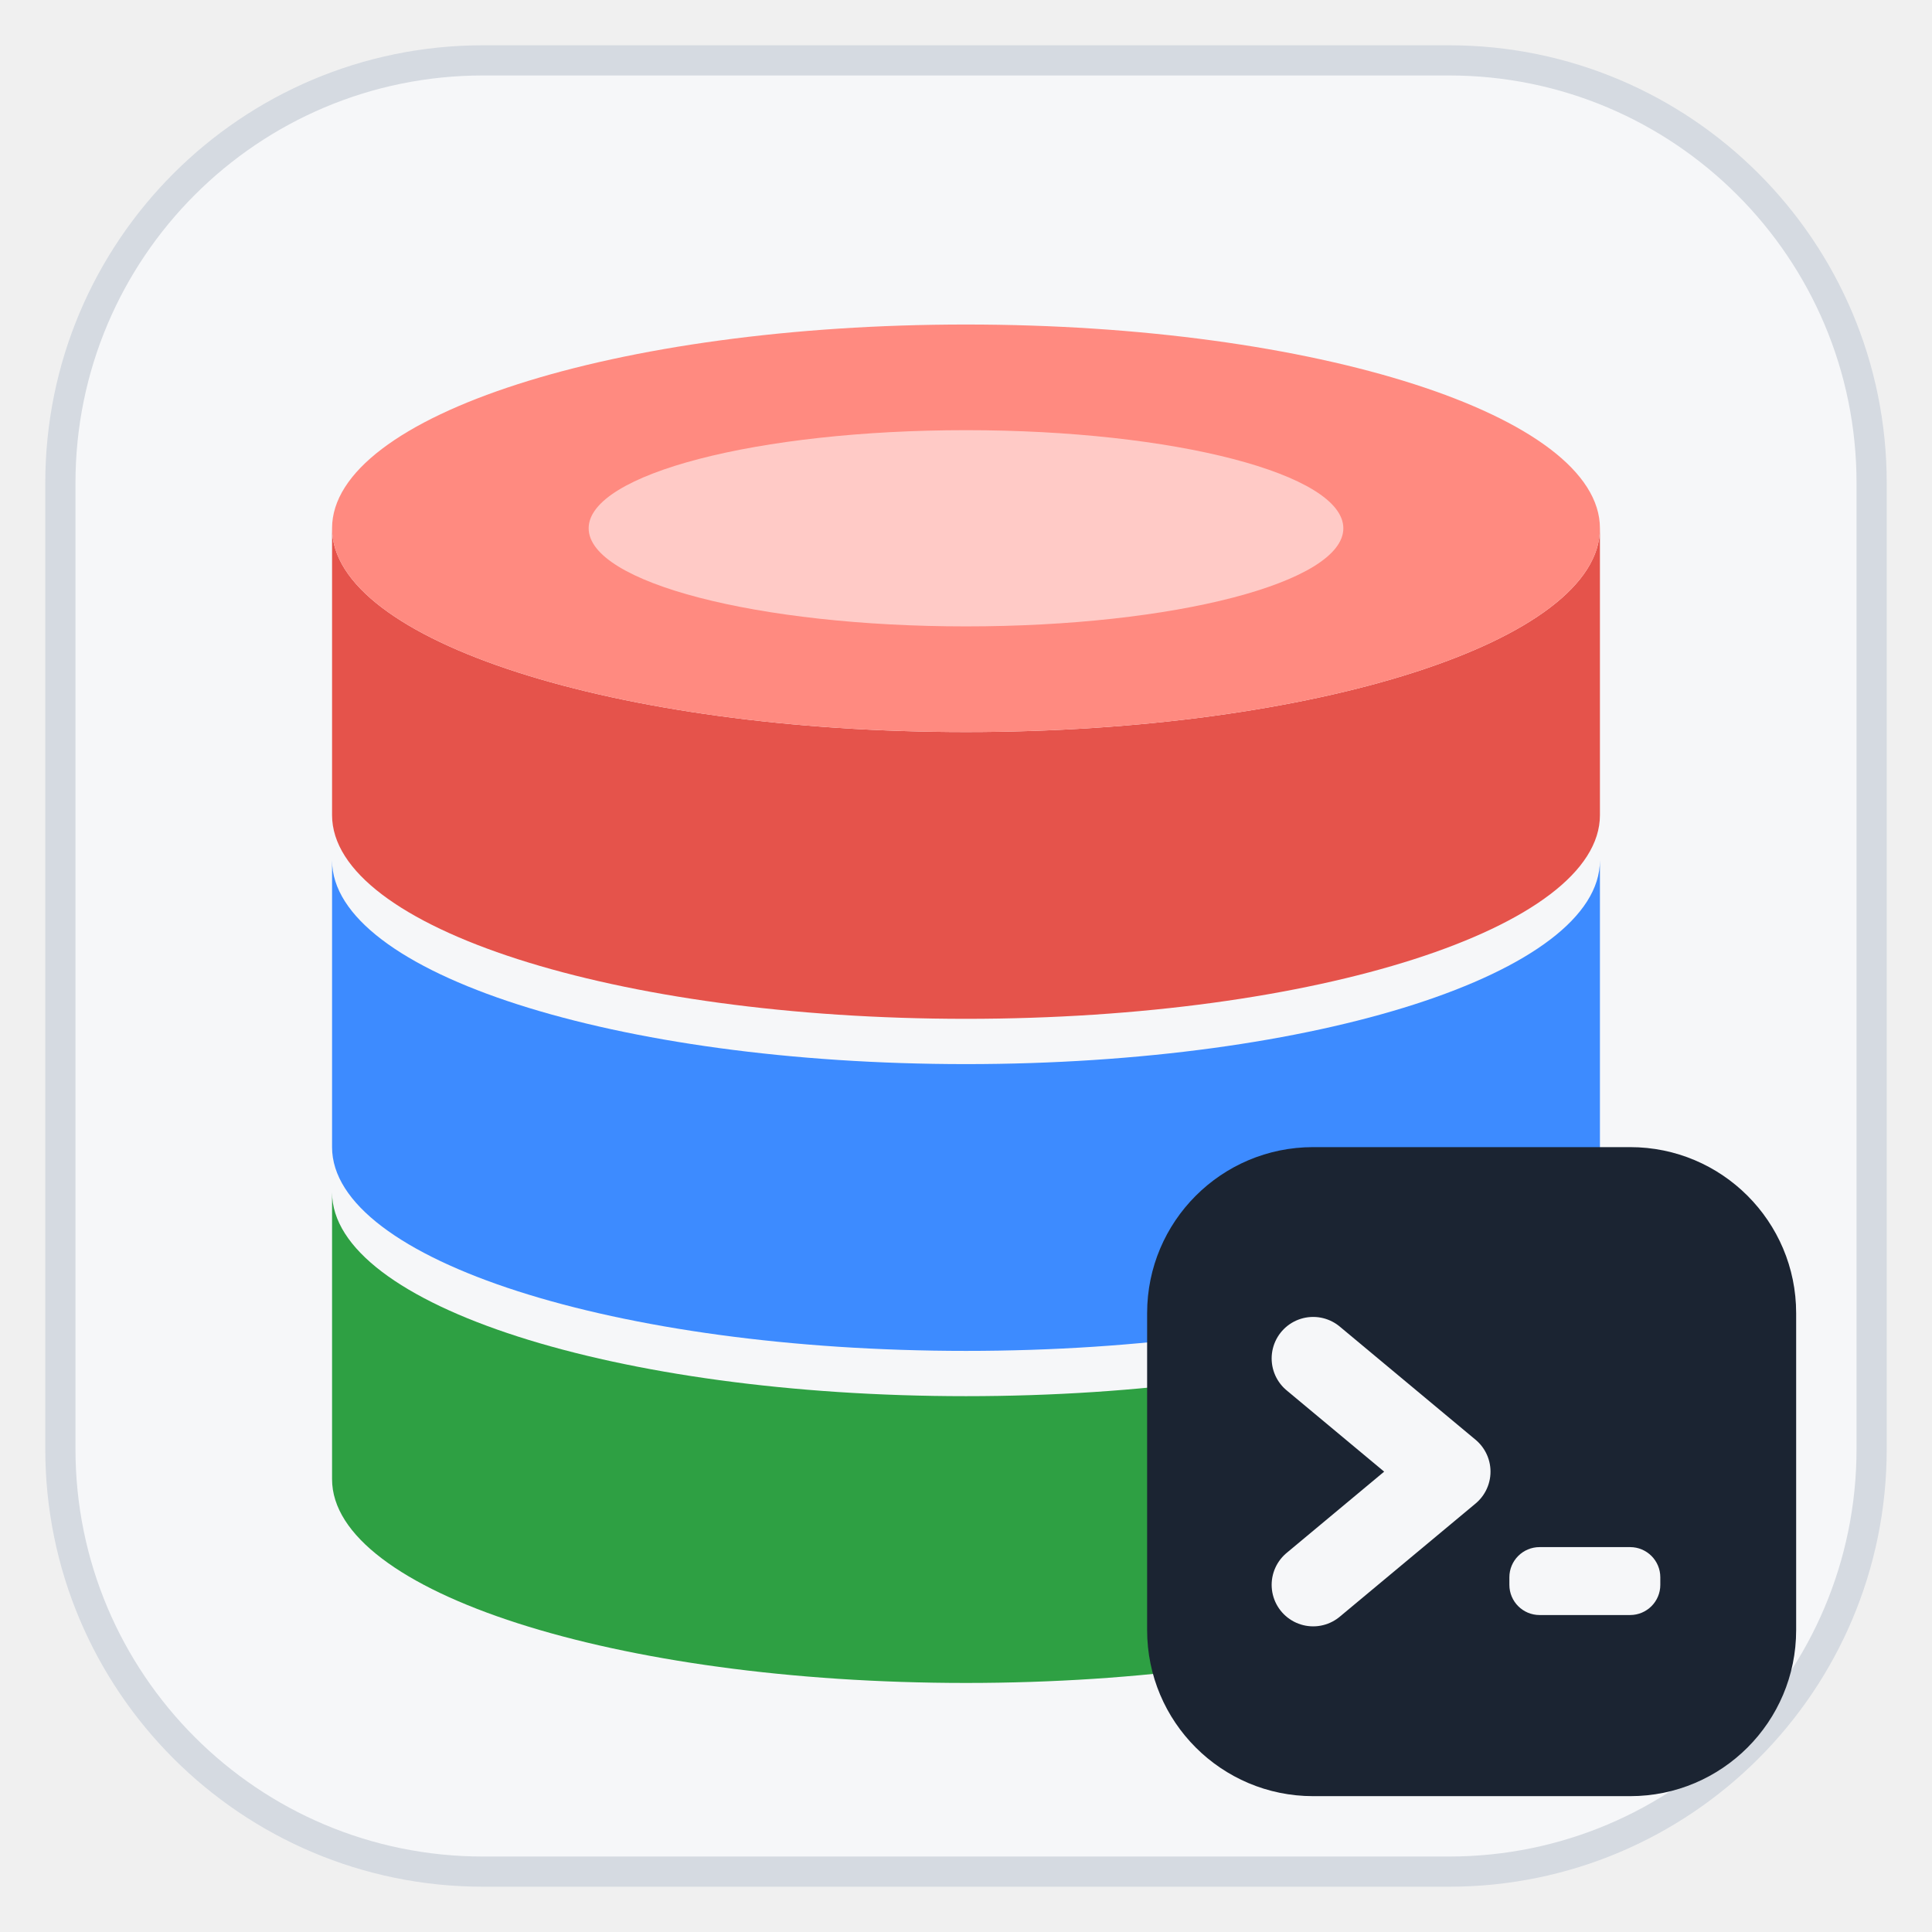
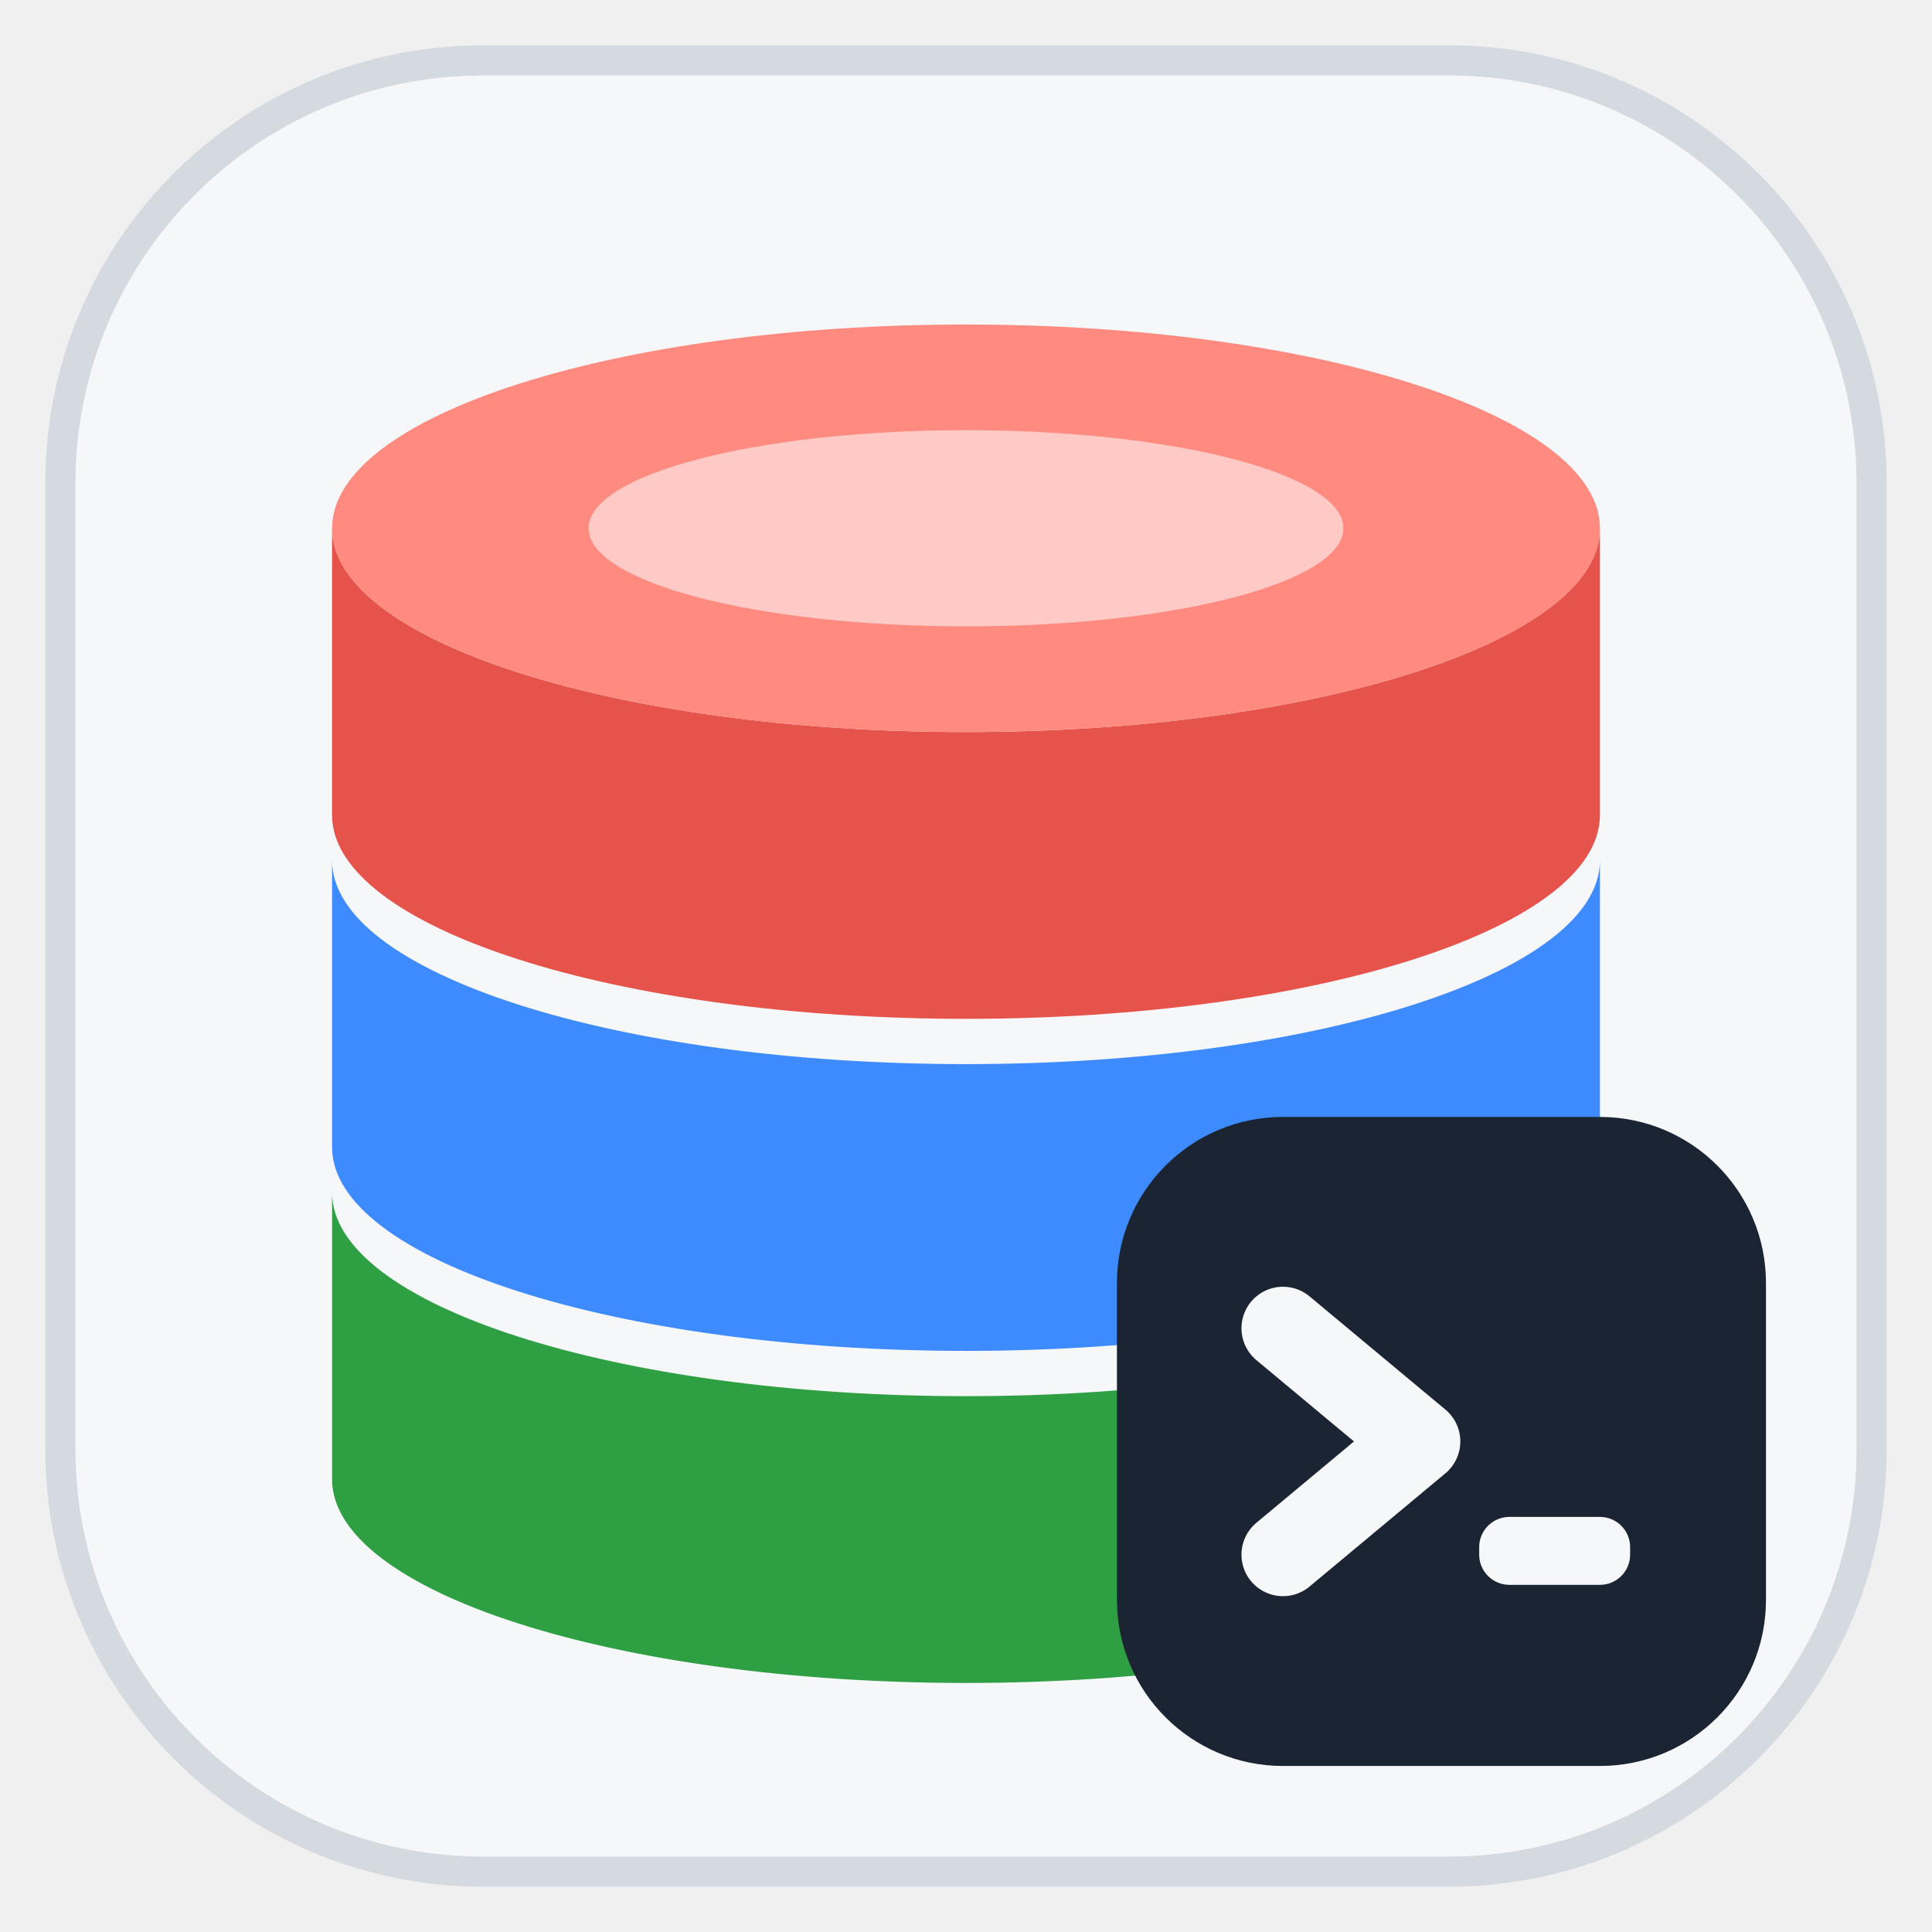
<svg xmlns="http://www.w3.org/2000/svg" viewBox="0 0 256 256" width="256" height="256">
  <rect x="8" y="8" width="240" height="240" rx="56" fill="#F6F7F9" />
  <rect x="8" y="8" width="240" height="240" rx="56" fill="none" stroke="#D5DAE1" stroke-width="4" />
  <g>
    <path d="M44 158 V196 A84 27 0 0 0 212 196 V158 A84 27 0 0 1 44 158Z" fill="#2EA043" />
    <path d="M44 114 V152 A84 27 0 0 0 212 152 V114 A84 27 0 0 1 44 114Z" fill="#3D8BFF" />
    <path d="M44 70 V108 A84 27 0 0 0 212 108 V70 A84 27 0 0 1 44 70Z" fill="#E5534B" />
    <ellipse cx="128" cy="70" rx="84" ry="27" fill="#FF8A80" />
    <ellipse cx="128" cy="70" rx="50" ry="13" fill="#FFFFFF" opacity="0.55" />
  </g>
-   <g>
+   <g transform="translate(-4 -4)">
    <rect x="152" y="152" width="86" height="86" rx="22" fill="#1B2432" />
    <path d="M174 180 L192 195 L174 210" fill="none" stroke="#F6F7F9" stroke-width="11" stroke-linecap="round" stroke-linejoin="round" />
    <rect x="200" y="205" width="20" height="9" rx="4" fill="#F6F7F9" />
  </g>
</svg>
